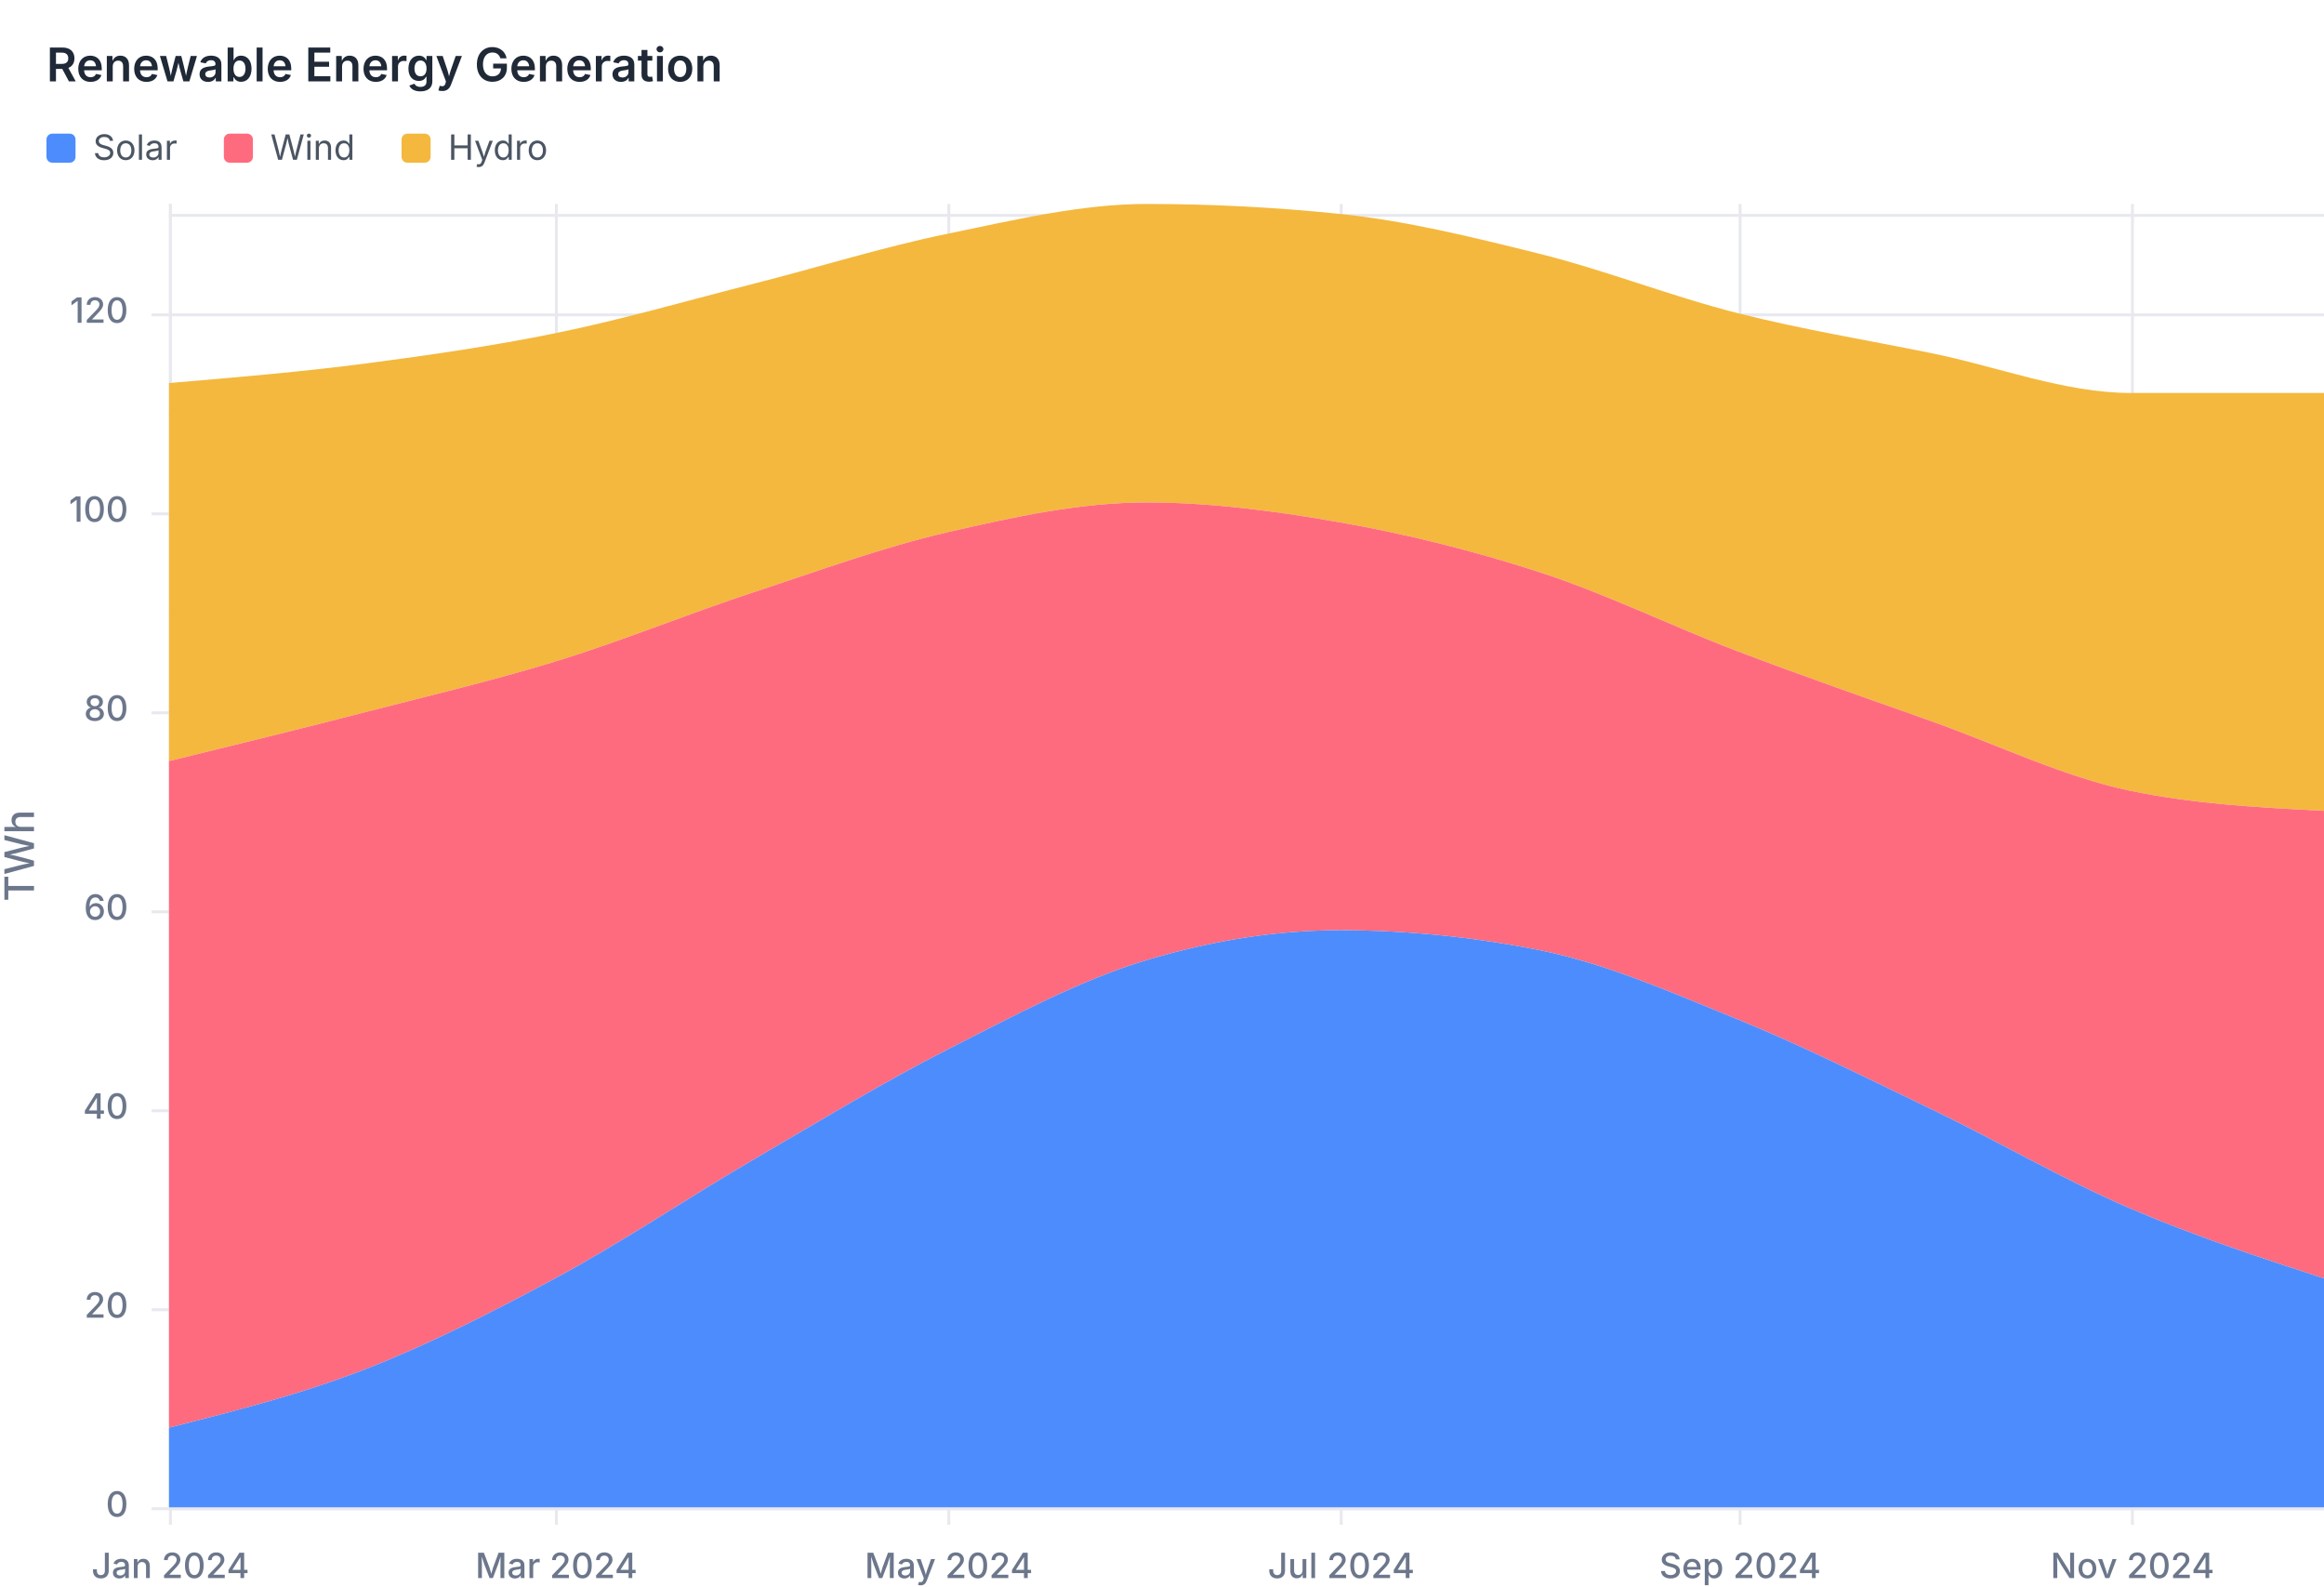
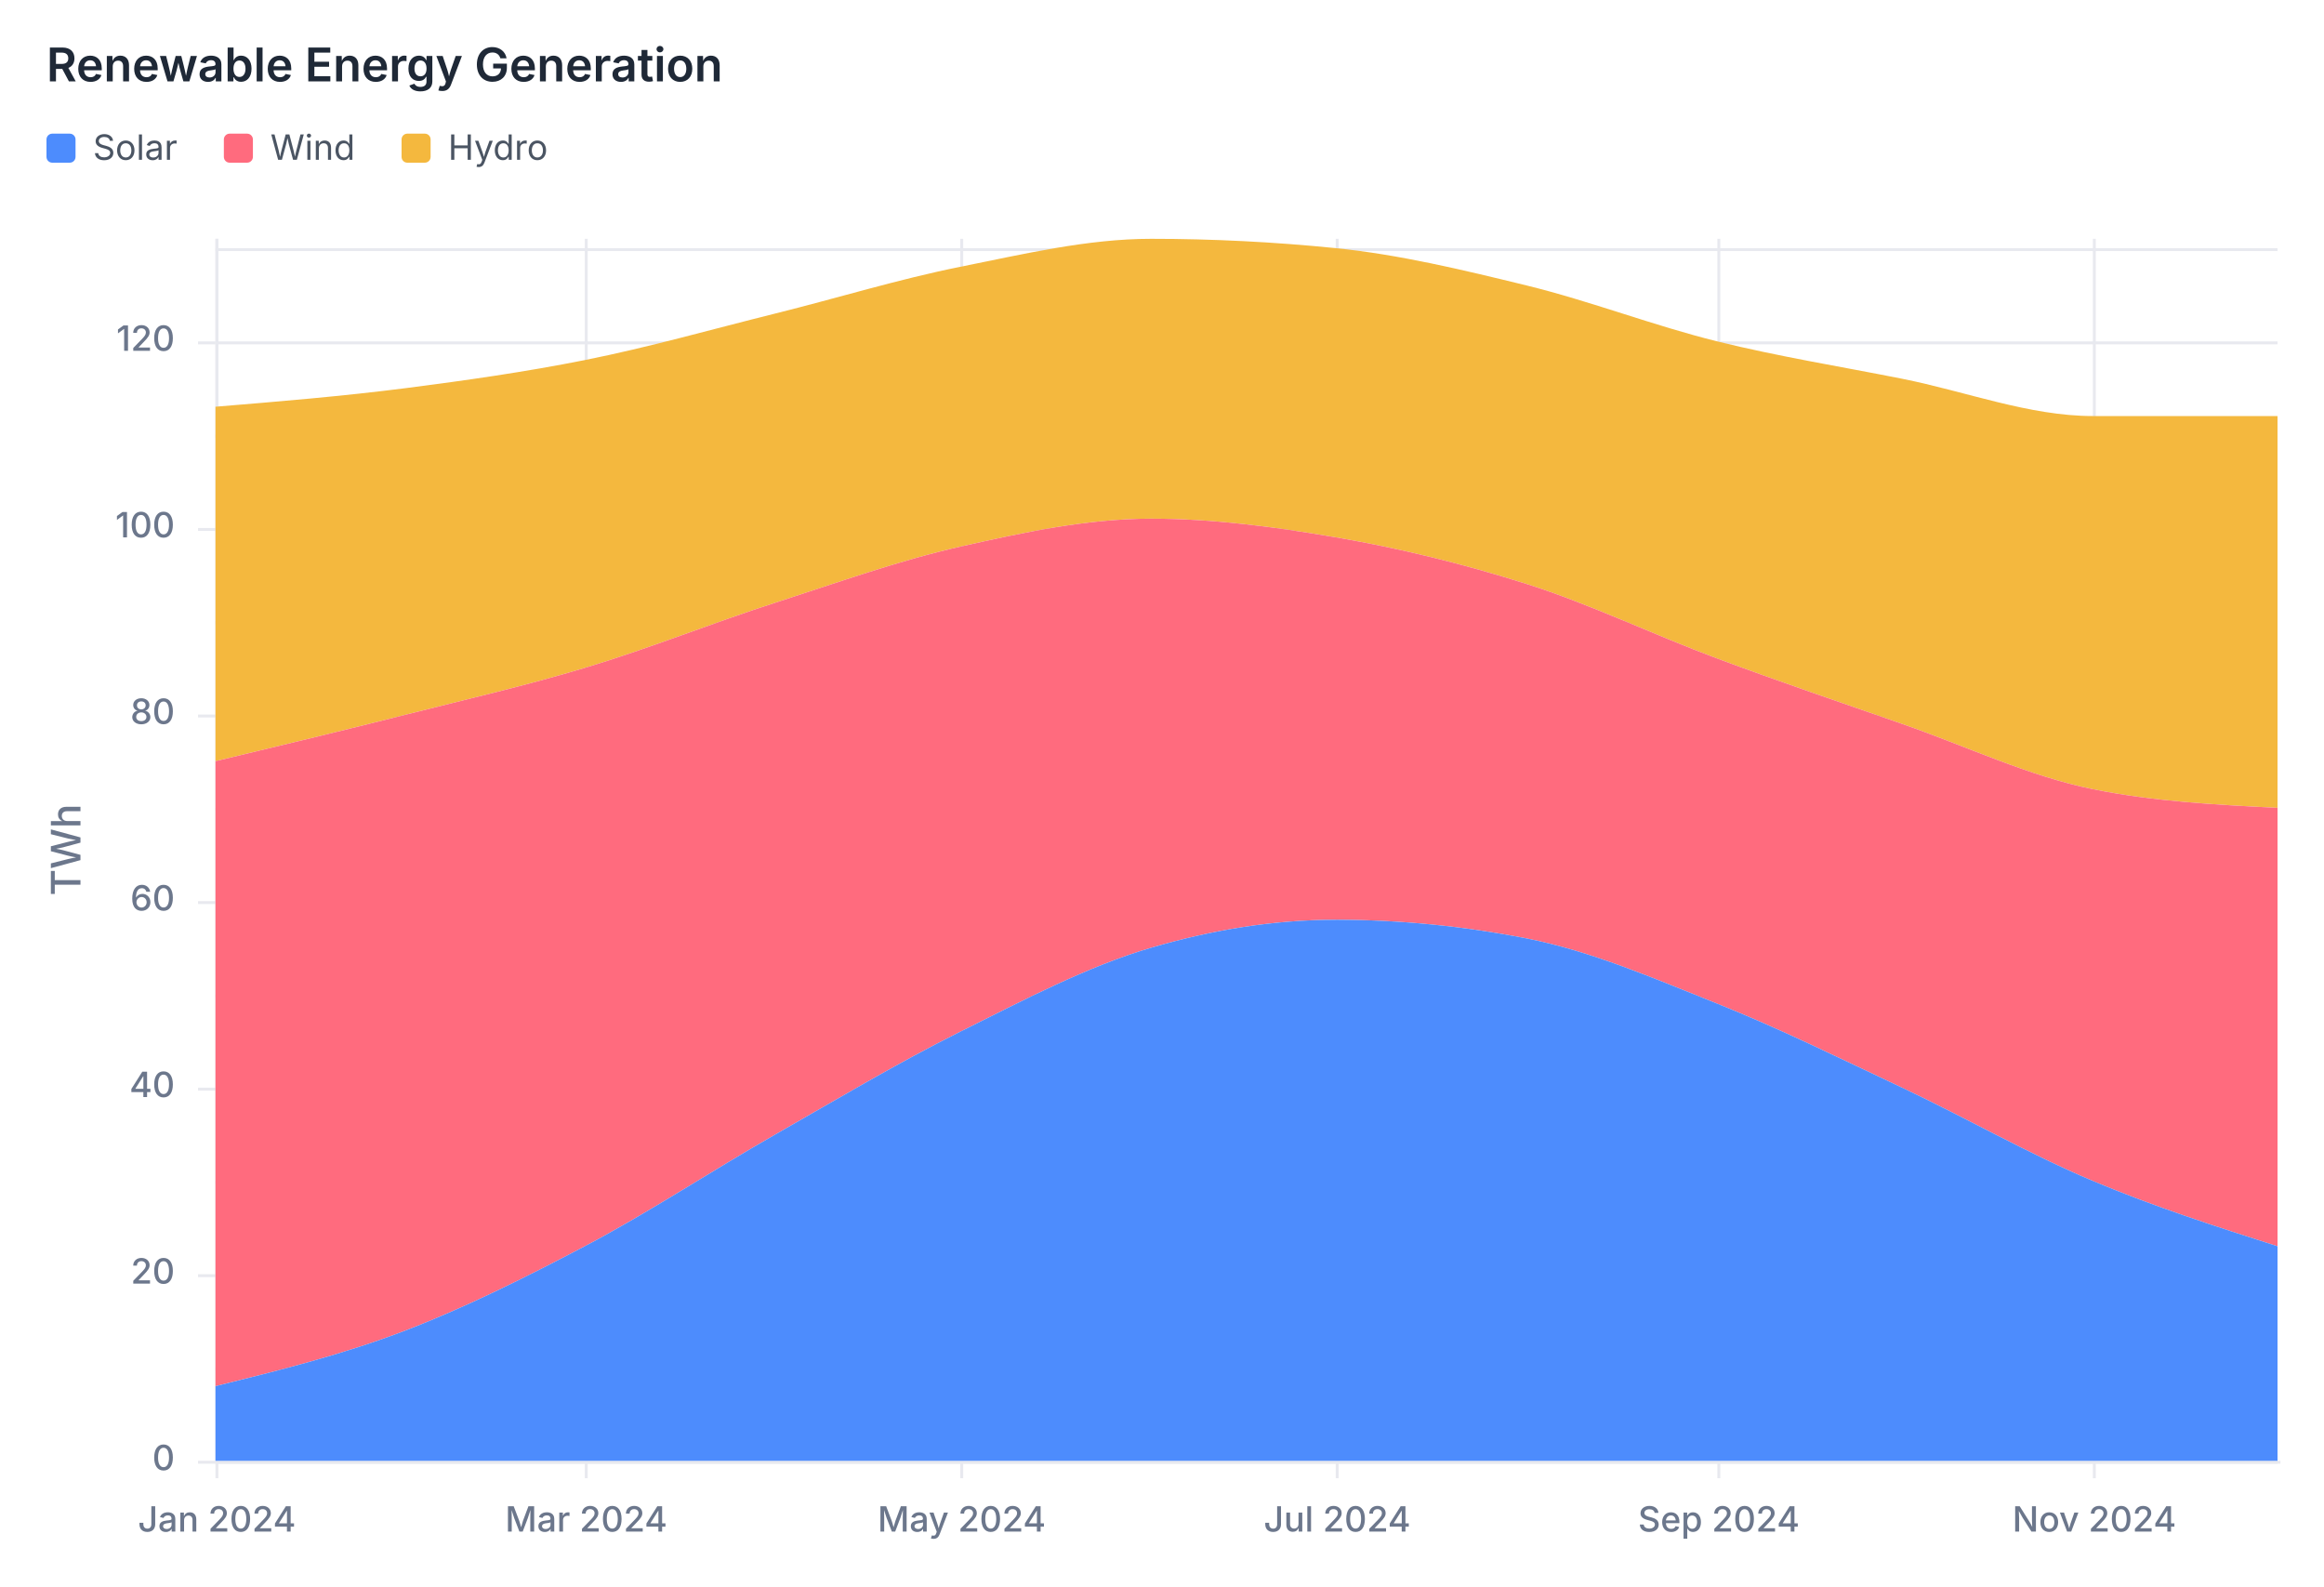
<svg xmlns="http://www.w3.org/2000/svg" style="font-family: Inter, Arial, &quot;Helvetica Neue&quot;, Helvetica, sans-serif;" height="546" width="800" viewBox="0 0 800 546" role="img">
  <g>
    <text x="16" y="28" font-size="16" font-weight="600" fill="#1f2937">Renewable Energy Generation</text>
    <rect x="16" y="46" width="10" height="10" rx="2" fill="#4D8CFD" />
    <text x="32" y="55" font-size="12" fill="#4b5563">Solar</text>
    <rect x="77.06" y="46" width="10" height="10" rx="2" fill="#FF6B7E" />
    <text x="93.06" y="55" font-size="12" fill="#4b5563">Wind</text>
    <rect x="138.23" y="46" width="10" height="10" rx="2" fill="#F4B83E" />
    <text x="154.23" y="55" font-size="12" fill="#4b5563">Hydro</text>
  </g>
-   <g transform="translate(0,66)">
-     <g axis-type="x" transform="translate(58.17,452.8)">
+   <g transform="translate(16,78)">
+     <g axis-type="x" transform="translate(58.17,424.8)">
      <g fill="none" font-size="10" font-family="sans-serif" text-anchor="middle" style="user-select: none;">
-         <path stroke="currentColor" d="M0.5, 0 V0.5 H742.33 V0" style="stroke: #e8e9ef; stroke-width: 1px; stroke-dasharray: none;" />
+         <path stroke="currentColor" d="M0.5, 0 V0.5 H710.33 V0" style="stroke: #e8e9ef; stroke-width: 1px; stroke-dasharray: none;" />
        <g opacity="1" transform="translate(0.5,0)" style="stroke: none; font-size: 12px; font-weight: 500;">
          <line stroke="currentColor" y2="6" style="stroke: #e8e9ef; stroke-width: 1px;" />
          <text fill="currentColor" style="fill: #6c778c; cursor: default; font-family: Inter, Arial, &quot;Helvetica Neue&quot;, Helvetica, sans-serif; text-decoration: none; stroke: none;">
            <tspan font-size="12" font-family="Inter,Arial,&quot;Helvetica Neue&quot;,Helvetica,sans-serif" y="20">
              <tspan x="0" dy="0em" dominant-baseline="central">Jan 2024</tspan>
            </tspan>
          </text>
        </g>
-         <g opacity="1" transform="translate(133.3651,0)" style="stroke: none; font-size: 12px; font-weight: 500;">
+         <g opacity="1" transform="translate(127.6337,0)" style="stroke: none; font-size: 12px; font-weight: 500;">
          <line stroke="currentColor" y2="6" style="stroke: #e8e9ef; stroke-width: 1px;" />
          <text fill="currentColor" style="fill: #6c778c; cursor: default; font-family: Inter, Arial, &quot;Helvetica Neue&quot;, Helvetica, sans-serif; text-decoration: none; stroke: none;">
            <tspan font-size="12" font-family="Inter,Arial,&quot;Helvetica Neue&quot;,Helvetica,sans-serif" y="20">
              <tspan x="0" dy="0em" dominant-baseline="central">Mar 2024</tspan>
            </tspan>
          </text>
        </g>
-         <g opacity="1" transform="translate(268.4446,0)" style="stroke: none; font-size: 12px; font-weight: 500;">
+         <g opacity="1" transform="translate(256.8864,0)" style="stroke: none; font-size: 12px; font-weight: 500;">
          <line stroke="currentColor" y2="6" style="stroke: #e8e9ef; stroke-width: 1px;" />
          <text fill="currentColor" style="fill: #6c778c; cursor: default; font-family: Inter, Arial, &quot;Helvetica Neue&quot;, Helvetica, sans-serif; text-decoration: none; stroke: none;">
            <tspan font-size="12" font-family="Inter,Arial,&quot;Helvetica Neue&quot;,Helvetica,sans-serif" y="20">
              <tspan x="0" dy="0em" dominant-baseline="central">May 2024</tspan>
            </tspan>
          </text>
        </g>
-         <g opacity="1" transform="translate(403.5241,0)" style="stroke: none; font-size: 12px; font-weight: 500;">
+         <g opacity="1" transform="translate(386.139,0)" style="stroke: none; font-size: 12px; font-weight: 500;">
          <line stroke="currentColor" y2="6" style="stroke: #e8e9ef; stroke-width: 1px;" />
          <text fill="currentColor" style="fill: #6c778c; cursor: default; font-family: Inter, Arial, &quot;Helvetica Neue&quot;, Helvetica, sans-serif; text-decoration: none; stroke: none;">
            <tspan font-size="12" font-family="Inter,Arial,&quot;Helvetica Neue&quot;,Helvetica,sans-serif" y="20">
              <tspan x="0" dy="0em" dominant-baseline="central">Jul 2024</tspan>
            </tspan>
          </text>
        </g>
-         <g opacity="1" transform="translate(540.818,0)" style="stroke: none; font-size: 12px; font-weight: 500;">
+         <g opacity="1" transform="translate(517.5105,0)" style="stroke: none; font-size: 12px; font-weight: 500;">
          <line stroke="currentColor" y2="6" style="stroke: #e8e9ef; stroke-width: 1px;" />
          <text fill="currentColor" style="fill: #6c778c; cursor: default; font-family: Inter, Arial, &quot;Helvetica Neue&quot;, Helvetica, sans-serif; text-decoration: none; stroke: none;">
            <tspan font-size="12" font-family="Inter,Arial,&quot;Helvetica Neue&quot;,Helvetica,sans-serif" y="20">
              <tspan x="0" dy="0em" dominant-baseline="central">Sep 2024</tspan>
            </tspan>
          </text>
        </g>
-         <g opacity="1" transform="translate(675.8975,0)" style="stroke: none; font-size: 12px; font-weight: 500;">
+         <g opacity="1" transform="translate(646.7631,0)" style="stroke: none; font-size: 12px; font-weight: 500;">
          <line stroke="currentColor" y2="6" style="stroke: #e8e9ef; stroke-width: 1px;" />
          <text fill="currentColor" style="fill: #6c778c; cursor: default; font-family: Inter, Arial, &quot;Helvetica Neue&quot;, Helvetica, sans-serif; text-decoration: none; stroke: none;">
            <tspan font-size="12" font-family="Inter,Arial,&quot;Helvetica Neue&quot;,Helvetica,sans-serif" y="20">
              <tspan x="0" dy="0em" dominant-baseline="central">Nov 2024</tspan>
            </tspan>
          </text>
        </g>
      </g>
      <g fill="none" font-size="10" font-family="sans-serif" text-anchor="middle" style="opacity: 1;">
-         <path stroke="currentColor" d="M0.5,0.5H742.33" style="opacity: 0;" />
+         <path stroke="currentColor" d="M0.5,0.5H710.33" style="opacity: 0;" />
        <g opacity="1" transform="translate(0.5,0)">
-           <line stroke="currentColor" y2="-448.6" style="stroke: #e8e9ef; stroke-width: 1px; stroke-dasharray: none; opacity: 1; transition: none;" />
-           <text fill="currentColor" y="3" dy="0.71em" />
-         </g>
-         <g opacity="1" transform="translate(133.3651,0)">
-           <line stroke="currentColor" y2="-448.6" style="stroke: #e8e9ef; stroke-width: 1px; stroke-dasharray: none; opacity: 1; transition: none;" />
-           <text fill="currentColor" y="3" dy="0.71em" />
-         </g>
-         <g opacity="1" transform="translate(268.4446,0)">
-           <line stroke="currentColor" y2="-448.6" style="stroke: #e8e9ef; stroke-width: 1px; stroke-dasharray: none; opacity: 1; transition: none;" />
-           <text fill="currentColor" y="3" dy="0.71em" />
-         </g>
-         <g opacity="1" transform="translate(403.5241,0)">
-           <line stroke="currentColor" y2="-448.6" style="stroke: #e8e9ef; stroke-width: 1px; stroke-dasharray: none; opacity: 1; transition: none;" />
-           <text fill="currentColor" y="3" dy="0.71em" />
-         </g>
-         <g opacity="1" transform="translate(540.818,0)">
-           <line stroke="currentColor" y2="-448.6" style="stroke: #e8e9ef; stroke-width: 1px; stroke-dasharray: none; opacity: 1; transition: none;" />
-           <text fill="currentColor" y="3" dy="0.71em" />
-         </g>
-         <g opacity="1" transform="translate(675.8975,0)">
-           <line stroke="currentColor" y2="-448.6" style="stroke: #e8e9ef; stroke-width: 1px; stroke-dasharray: none; opacity: 1; transition: none;" />
+           <line stroke="currentColor" y2="-420.6" style="stroke: #e8e9ef; stroke-width: 1px; stroke-dasharray: none; opacity: 1; transition: none;" />
+           <text fill="currentColor" y="3" dy="0.71em" />
+         </g>
+         <g opacity="1" transform="translate(127.6337,0)">
+           <line stroke="currentColor" y2="-420.6" style="stroke: #e8e9ef; stroke-width: 1px; stroke-dasharray: none; opacity: 1; transition: none;" />
+           <text fill="currentColor" y="3" dy="0.71em" />
+         </g>
+         <g opacity="1" transform="translate(256.8864,0)">
+           <line stroke="currentColor" y2="-420.6" style="stroke: #e8e9ef; stroke-width: 1px; stroke-dasharray: none; opacity: 1; transition: none;" />
+           <text fill="currentColor" y="3" dy="0.71em" />
+         </g>
+         <g opacity="1" transform="translate(386.139,0)">
+           <line stroke="currentColor" y2="-420.6" style="stroke: #e8e9ef; stroke-width: 1px; stroke-dasharray: none; opacity: 1; transition: none;" />
+           <text fill="currentColor" y="3" dy="0.71em" />
+         </g>
+         <g opacity="1" transform="translate(517.5105,0)">
+           <line stroke="currentColor" y2="-420.6" style="stroke: #e8e9ef; stroke-width: 1px; stroke-dasharray: none; opacity: 1; transition: none;" />
+           <text fill="currentColor" y="3" dy="0.71em" />
+         </g>
+         <g opacity="1" transform="translate(646.7631,0)">
+           <line stroke="currentColor" y2="-420.6" style="stroke: #e8e9ef; stroke-width: 1px; stroke-dasharray: none; opacity: 1; transition: none;" />
          <text fill="currentColor" y="3" dy="0.71em" />
        </g>
      </g>
    </g>
    <g axis-type="y" transform="translate(58.17,4.2)">
      <g fill="none" font-size="10" font-family="sans-serif" text-anchor="end" style="user-select: none;">
-         <path stroke="currentColor" d="M0, 449.1 H0.5 V0.5 H0" style="stroke: #e8e9ef; stroke-width: 1px; stroke-dasharray: none;" />
-         <g opacity="1" transform="translate(0,449.1)" style="stroke: none; font-size: 12px; font-weight: 500;">
+         <path stroke="currentColor" d="M0, 421.1 H0.5 V0.5 H0" style="stroke: #e8e9ef; stroke-width: 1px; stroke-dasharray: none;" />
+         <g opacity="1" transform="translate(0,421.1)" style="stroke: none; font-size: 12px; font-weight: 500;">
          <line stroke="currentColor" x2="-6" style="stroke: #e8e9ef; stroke-width: 1px;" />
          <text fill="currentColor" x="-14" style="fill: #6c778c; cursor: default; font-family: Inter, Arial, &quot;Helvetica Neue&quot;, Helvetica, sans-serif; text-decoration: none; stroke: none;">
            <tspan font-size="12" font-family="Inter,Arial,&quot;Helvetica Neue&quot;,Helvetica,sans-serif" y="-6">
              <tspan x="-14" dy="0em" dominant-baseline="hanging">0</tspan>
            </tspan>
          </text>
        </g>
-         <g opacity="1" transform="translate(0,380.6115)" style="stroke: none; font-size: 12px; font-weight: 500;">
+         <g opacity="1" transform="translate(0,356.8863)" style="stroke: none; font-size: 12px; font-weight: 500;">
          <line stroke="currentColor" x2="-6" style="stroke: #e8e9ef; stroke-width: 1px;" />
          <text fill="currentColor" x="-14" style="fill: #6c778c; cursor: default; font-family: Inter, Arial, &quot;Helvetica Neue&quot;, Helvetica, sans-serif; text-decoration: none; stroke: none;">
            <tspan font-size="12" font-family="Inter,Arial,&quot;Helvetica Neue&quot;,Helvetica,sans-serif" y="-6">
              <tspan x="-14" dy="0em" dominant-baseline="hanging">20</tspan>
            </tspan>
          </text>
        </g>
-         <g opacity="1" transform="translate(0,312.1229)" style="stroke: none; font-size: 12px; font-weight: 500;">
+         <g opacity="1" transform="translate(0,292.6725)" style="stroke: none; font-size: 12px; font-weight: 500;">
          <line stroke="currentColor" x2="-6" style="stroke: #e8e9ef; stroke-width: 1px;" />
          <text fill="currentColor" x="-14" style="fill: #6c778c; cursor: default; font-family: Inter, Arial, &quot;Helvetica Neue&quot;, Helvetica, sans-serif; text-decoration: none; stroke: none;">
            <tspan font-size="12" font-family="Inter,Arial,&quot;Helvetica Neue&quot;,Helvetica,sans-serif" y="-6">
              <tspan x="-14" dy="0em" dominant-baseline="hanging">40</tspan>
            </tspan>
          </text>
        </g>
-         <g opacity="1" transform="translate(0,243.6344)" style="stroke: none; font-size: 12px; font-weight: 500;">
+         <g opacity="1" transform="translate(0,228.4588)" style="stroke: none; font-size: 12px; font-weight: 500;">
          <line stroke="currentColor" x2="-6" style="stroke: #e8e9ef; stroke-width: 1px;" />
          <text fill="currentColor" x="-14" style="fill: #6c778c; cursor: default; font-family: Inter, Arial, &quot;Helvetica Neue&quot;, Helvetica, sans-serif; text-decoration: none; stroke: none;">
            <tspan font-size="12" font-family="Inter,Arial,&quot;Helvetica Neue&quot;,Helvetica,sans-serif" y="-6">
              <tspan x="-14" dy="0em" dominant-baseline="hanging">60</tspan>
            </tspan>
          </text>
        </g>
-         <g opacity="1" transform="translate(0,175.1458)" style="stroke: none; font-size: 12px; font-weight: 500;">
+         <g opacity="1" transform="translate(0,164.245)" style="stroke: none; font-size: 12px; font-weight: 500;">
          <line stroke="currentColor" x2="-6" style="stroke: #e8e9ef; stroke-width: 1px;" />
          <text fill="currentColor" x="-14" style="fill: #6c778c; cursor: default; font-family: Inter, Arial, &quot;Helvetica Neue&quot;, Helvetica, sans-serif; text-decoration: none; stroke: none;">
            <tspan font-size="12" font-family="Inter,Arial,&quot;Helvetica Neue&quot;,Helvetica,sans-serif" y="-6">
              <tspan x="-14" dy="0em" dominant-baseline="hanging">80</tspan>
            </tspan>
          </text>
        </g>
-         <g opacity="1" transform="translate(0,106.6573)" style="stroke: none; font-size: 12px; font-weight: 500;">
+         <g opacity="1" transform="translate(0,100.0313)" style="stroke: none; font-size: 12px; font-weight: 500;">
          <line stroke="currentColor" x2="-6" style="stroke: #e8e9ef; stroke-width: 1px;" />
          <text fill="currentColor" x="-14" style="fill: #6c778c; cursor: default; font-family: Inter, Arial, &quot;Helvetica Neue&quot;, Helvetica, sans-serif; text-decoration: none; stroke: none;">
            <tspan font-size="12" font-family="Inter,Arial,&quot;Helvetica Neue&quot;,Helvetica,sans-serif" y="-6">
              <tspan x="-14" dy="0em" dominant-baseline="hanging">100</tspan>
            </tspan>
          </text>
        </g>
-         <g opacity="1" transform="translate(0,38.1687)" style="stroke: none; font-size: 12px; font-weight: 500;">
+         <g opacity="1" transform="translate(0,35.81756)" style="stroke: none; font-size: 12px; font-weight: 500;">
          <line stroke="currentColor" x2="-6" style="stroke: #e8e9ef; stroke-width: 1px;" />
          <text fill="currentColor" x="-14" style="fill: #6c778c; cursor: default; font-family: Inter, Arial, &quot;Helvetica Neue&quot;, Helvetica, sans-serif; text-decoration: none; stroke: none;">
            <tspan font-size="12" font-family="Inter,Arial,&quot;Helvetica Neue&quot;,Helvetica,sans-serif" y="-6">
              <tspan x="-14" dy="0em" dominant-baseline="hanging">120</tspan>
            </tspan>
          </text>
        </g>
-         <text dy="-0.25em" transform="translate(-42.97,224.3) rotate(-90)" style="fill: #6c778c; font-size: 14px; font-weight: 500; font-family: Inter, Arial, &quot;Helvetica Neue&quot;, Helvetica, sans-serif; text-anchor: middle;">TWh</text>
+         <text dy="-0.25em" transform="translate(-42.97,210.3) rotate(-90)" style="fill: #6c778c; font-size: 14px; font-weight: 500; font-family: Inter, Arial, &quot;Helvetica Neue&quot;, Helvetica, sans-serif; text-anchor: middle;">TWh</text>
      </g>
      <g fill="none" font-size="10" font-family="sans-serif" text-anchor="end" style="opacity: 1;">
-         <path stroke="currentColor" d="M0.5,449.1V0.5" style="opacity: 0;" />
-         <g opacity="1" transform="translate(0,449.1)">
-           <line stroke="currentColor" x2="741.83" style="stroke: #e8e9ef; stroke-width: 1px; stroke-dasharray: none; opacity: 1; transition: none;" />
-           <text fill="currentColor" x="-3" dy="0.32em" />
-         </g>
-         <g opacity="1" transform="translate(0,414.8557)">
-           <line stroke="currentColor" x2="741.83" style="stroke: #e8e9ef; stroke-width: 1px; stroke-dasharray: none; opacity: 1; transition: none;" />
-           <text fill="currentColor" x="-3" dy="0.32em" />
-         </g>
-         <g opacity="1" transform="translate(0,380.6115)">
-           <line stroke="currentColor" x2="741.83" style="stroke: #e8e9ef; stroke-width: 1px; stroke-dasharray: none; opacity: 1; transition: none;" />
-           <text fill="currentColor" x="-3" dy="0.32em" />
-         </g>
-         <g opacity="1" transform="translate(0,346.3672)">
-           <line stroke="currentColor" x2="741.83" style="stroke: #e8e9ef; stroke-width: 1px; stroke-dasharray: none; opacity: 1; transition: none;" />
-           <text fill="currentColor" x="-3" dy="0.32em" />
-         </g>
-         <g opacity="1" transform="translate(0,312.1229)">
-           <line stroke="currentColor" x2="741.83" style="stroke: #e8e9ef; stroke-width: 1px; stroke-dasharray: none; opacity: 1; transition: none;" />
-           <text fill="currentColor" x="-3" dy="0.32em" />
-         </g>
-         <g opacity="1" transform="translate(0,277.8786)">
-           <line stroke="currentColor" x2="741.83" style="stroke: #e8e9ef; stroke-width: 1px; stroke-dasharray: none; opacity: 1; transition: none;" />
-           <text fill="currentColor" x="-3" dy="0.32em" />
-         </g>
-         <g opacity="1" transform="translate(0,243.6344)">
-           <line stroke="currentColor" x2="741.83" style="stroke: #e8e9ef; stroke-width: 1px; stroke-dasharray: none; opacity: 1; transition: none;" />
-           <text fill="currentColor" x="-3" dy="0.32em" />
-         </g>
-         <g opacity="1" transform="translate(0,209.3901)">
-           <line stroke="currentColor" x2="741.83" style="stroke: #e8e9ef; stroke-width: 1px; stroke-dasharray: none; opacity: 1; transition: none;" />
-           <text fill="currentColor" x="-3" dy="0.32em" />
-         </g>
-         <g opacity="1" transform="translate(0,175.1458)">
-           <line stroke="currentColor" x2="741.83" style="stroke: #e8e9ef; stroke-width: 1px; stroke-dasharray: none; opacity: 1; transition: none;" />
-           <text fill="currentColor" x="-3" dy="0.32em" />
-         </g>
-         <g opacity="1" transform="translate(0,140.9015)">
-           <line stroke="currentColor" x2="741.83" style="stroke: #e8e9ef; stroke-width: 1px; stroke-dasharray: none; opacity: 1; transition: none;" />
-           <text fill="currentColor" x="-3" dy="0.32em" />
-         </g>
-         <g opacity="1" transform="translate(0,106.6573)">
-           <line stroke="currentColor" x2="741.83" style="stroke: #e8e9ef; stroke-width: 1px; stroke-dasharray: none; opacity: 1; transition: none;" />
-           <text fill="currentColor" x="-3" dy="0.32em" />
-         </g>
-         <g opacity="1" transform="translate(0,72.41298)">
-           <line stroke="currentColor" x2="741.83" style="stroke: #e8e9ef; stroke-width: 1px; stroke-dasharray: none; opacity: 1; transition: none;" />
-           <text fill="currentColor" x="-3" dy="0.32em" />
-         </g>
-         <g opacity="1" transform="translate(0,38.1687)">
-           <line stroke="currentColor" x2="741.83" style="stroke: #e8e9ef; stroke-width: 1px; stroke-dasharray: none; opacity: 1; transition: none;" />
-           <text fill="currentColor" x="-3" dy="0.32em" />
-         </g>
-         <g opacity="1" transform="translate(0,3.924427)">
-           <line stroke="currentColor" x2="741.83" style="stroke: #e8e9ef; stroke-width: 1px; stroke-dasharray: none; opacity: 1; transition: none;" />
+         <path stroke="currentColor" d="M0.5,421.1V0.5" style="opacity: 0;" />
+         <g opacity="1" transform="translate(0,421.1)">
+           <line stroke="currentColor" x2="709.83" style="stroke: #e8e9ef; stroke-width: 1px; stroke-dasharray: none; opacity: 1; transition: none;" />
+           <text fill="currentColor" x="-3" dy="0.32em" />
+         </g>
+         <g opacity="1" transform="translate(0,388.9931)">
+           <line stroke="currentColor" x2="709.83" style="stroke: #e8e9ef; stroke-width: 1px; stroke-dasharray: none; opacity: 1; transition: none;" />
+           <text fill="currentColor" x="-3" dy="0.32em" />
+         </g>
+         <g opacity="1" transform="translate(0,356.8863)">
+           <line stroke="currentColor" x2="709.83" style="stroke: #e8e9ef; stroke-width: 1px; stroke-dasharray: none; opacity: 1; transition: none;" />
+           <text fill="currentColor" x="-3" dy="0.32em" />
+         </g>
+         <g opacity="1" transform="translate(0,324.7794)">
+           <line stroke="currentColor" x2="709.83" style="stroke: #e8e9ef; stroke-width: 1px; stroke-dasharray: none; opacity: 1; transition: none;" />
+           <text fill="currentColor" x="-3" dy="0.32em" />
+         </g>
+         <g opacity="1" transform="translate(0,292.6725)">
+           <line stroke="currentColor" x2="709.83" style="stroke: #e8e9ef; stroke-width: 1px; stroke-dasharray: none; opacity: 1; transition: none;" />
+           <text fill="currentColor" x="-3" dy="0.32em" />
+         </g>
+         <g opacity="1" transform="translate(0,260.5656)">
+           <line stroke="currentColor" x2="709.83" style="stroke: #e8e9ef; stroke-width: 1px; stroke-dasharray: none; opacity: 1; transition: none;" />
+           <text fill="currentColor" x="-3" dy="0.32em" />
+         </g>
+         <g opacity="1" transform="translate(0,228.4588)">
+           <line stroke="currentColor" x2="709.83" style="stroke: #e8e9ef; stroke-width: 1px; stroke-dasharray: none; opacity: 1; transition: none;" />
+           <text fill="currentColor" x="-3" dy="0.32em" />
+         </g>
+         <g opacity="1" transform="translate(0,196.3519)">
+           <line stroke="currentColor" x2="709.83" style="stroke: #e8e9ef; stroke-width: 1px; stroke-dasharray: none; opacity: 1; transition: none;" />
+           <text fill="currentColor" x="-3" dy="0.32em" />
+         </g>
+         <g opacity="1" transform="translate(0,164.245)">
+           <line stroke="currentColor" x2="709.83" style="stroke: #e8e9ef; stroke-width: 1px; stroke-dasharray: none; opacity: 1; transition: none;" />
+           <text fill="currentColor" x="-3" dy="0.32em" />
+         </g>
+         <g opacity="1" transform="translate(0,132.1382)">
+           <line stroke="currentColor" x2="709.83" style="stroke: #e8e9ef; stroke-width: 1px; stroke-dasharray: none; opacity: 1; transition: none;" />
+           <text fill="currentColor" x="-3" dy="0.32em" />
+         </g>
+         <g opacity="1" transform="translate(0,100.0313)">
+           <line stroke="currentColor" x2="709.83" style="stroke: #e8e9ef; stroke-width: 1px; stroke-dasharray: none; opacity: 1; transition: none;" />
+           <text fill="currentColor" x="-3" dy="0.32em" />
+         </g>
+         <g opacity="1" transform="translate(0,67.92443)">
+           <line stroke="currentColor" x2="709.83" style="stroke: #e8e9ef; stroke-width: 1px; stroke-dasharray: none; opacity: 1; transition: none;" />
+           <text fill="currentColor" x="-3" dy="0.32em" />
+         </g>
+         <g opacity="1" transform="translate(0,35.81756)">
+           <line stroke="currentColor" x2="709.83" style="stroke: #e8e9ef; stroke-width: 1px; stroke-dasharray: none; opacity: 1; transition: none;" />
+           <text fill="currentColor" x="-3" dy="0.32em" />
+         </g>
+         <g opacity="1" transform="translate(0,3.710687)">
+           <line stroke="currentColor" x2="709.83" style="stroke: #e8e9ef; stroke-width: 1px; stroke-dasharray: none; opacity: 1; transition: none;" />
          <text fill="currentColor" x="-3" dy="0.32em" />
        </g>
      </g>
    </g>
    <g transform="translate(58.17,4.2)" style="clip-path: url(#snap-0);">
-       <path d="M0,61.64C22.882,59.713,45.765,57.786,68.647,54.791C90.053,51.989,111.459,48.867,132.865,44.518C155.747,39.868,178.63,33.199,201.512,27.395C223.656,21.779,245.8,14.804,267.945,10.273C290.827,5.592,313.709,0,336.592,0C358.736,0,380.88,1.141,403.024,3.424C425.906,5.783,448.789,11.415,471.671,17.122C494.553,22.83,517.436,31.903,540.318,37.669C562.462,43.249,584.606,46.873,606.751,51.366C629.633,56.01,652.515,65.064,675.397,65.064C697.542,65.064,719.686,65.064,741.83,65.064L741.83,208.89C719.686,207.749,697.542,206.607,675.397,202.041C652.515,197.323,629.633,186.196,606.751,178.07C584.606,170.207,562.462,162.506,540.318,154.099C517.436,145.412,494.553,134.123,471.671,126.704C448.789,119.284,425.906,113.587,403.024,109.582C380.88,105.705,358.736,102.733,336.592,102.733C313.709,102.733,290.827,107.725,267.945,113.006C245.8,118.116,223.656,126.269,201.512,133.553C178.63,141.079,155.747,150.509,132.865,157.524C111.459,164.085,90.053,169.116,68.647,174.646C45.765,180.557,22.882,186.162,0,191.768Z" unovis-pattern-index="2" style="opacity: 1; fill: #F4B83E; cursor: default; fill-opacity: 1; stroke-width: 0px; stroke-dasharray: none; stroke: none; stroke-opacity: 1;" />
-       <path d="M0,191.768C22.882,186.162,45.765,180.557,68.647,174.646C90.053,169.116,111.459,164.085,132.865,157.524C155.747,150.509,178.63,141.079,201.512,133.553C223.656,126.269,245.8,118.116,267.945,113.006C290.827,107.725,313.709,102.733,336.592,102.733C358.736,102.733,380.88,105.705,403.024,109.582C425.906,113.587,448.789,119.284,471.671,126.704C494.553,134.123,517.436,145.412,540.318,154.099C562.462,162.506,584.606,170.207,606.751,178.07C629.633,186.196,652.515,197.323,675.397,202.041C697.542,206.607,719.686,207.749,741.83,208.89L741.83,369.838C719.686,362.599,697.542,355.361,675.397,345.867C652.515,336.057,629.633,322.632,606.751,311.623C584.606,300.969,562.462,289.827,540.318,280.803C517.436,271.479,494.553,261.398,471.671,256.832C448.789,252.266,425.906,249.983,403.024,249.983C380.88,249.983,358.736,253.627,336.592,260.256C313.709,267.107,290.827,279.43,267.945,291.076C245.8,302.347,223.656,315.845,201.512,328.745C178.63,342.075,155.747,357.544,132.865,369.838C111.459,381.339,90.053,392.253,68.647,400.658C45.765,409.642,22.882,415.423,0,421.205Z" unovis-pattern-index="1" style="opacity: 1; fill: #FF6B7E; cursor: default; fill-opacity: 1; stroke-width: 0px; stroke-dasharray: none; stroke: none; stroke-opacity: 1;" />
-       <path d="M0,421.205C22.882,415.423,45.765,409.642,68.647,400.658C90.053,392.253,111.459,381.339,132.865,369.838C155.747,357.544,178.63,342.075,201.512,328.745C223.656,315.845,245.8,302.347,267.945,291.076C290.827,279.43,313.709,267.107,336.592,260.256C358.736,253.627,380.88,249.983,403.024,249.983C425.906,249.983,448.789,252.266,471.671,256.832C494.553,261.398,517.436,271.479,540.318,280.803C562.462,289.827,584.606,300.969,606.751,311.623C629.633,322.632,652.515,336.057,675.397,345.867C697.542,355.361,719.686,362.599,741.83,369.838L741.83,448.6C719.686,448.6,697.542,448.6,675.397,448.6C652.515,448.6,629.633,448.6,606.751,448.6C584.606,448.6,562.462,448.6,540.318,448.6C517.436,448.6,494.553,448.6,471.671,448.6C448.789,448.6,425.906,448.6,403.024,448.6C380.88,448.6,358.736,448.6,336.592,448.6C313.709,448.6,290.827,448.6,267.945,448.6C245.8,448.6,223.656,448.6,201.512,448.6C178.63,448.6,155.747,448.6,132.865,448.6C111.459,448.6,90.053,448.6,68.647,448.6C45.765,448.6,22.882,448.6,0,448.6Z" unovis-pattern-index="0" style="opacity: 1; fill: #4D8CFD; cursor: default; fill-opacity: 1; stroke-width: 0px; stroke-dasharray: none; stroke: none; stroke-opacity: 1;" />
+       <path d="M0,57.792C21.895,55.986,43.791,54.179,65.686,51.371C86.168,48.744,106.651,45.817,127.134,41.739C149.029,37.379,170.924,31.127,192.819,25.685C214.008,20.419,235.197,13.88,256.386,9.632C278.282,5.243,300.177,0,322.072,0C343.261,0,364.45,1.07,385.639,3.211C407.534,5.422,429.429,10.702,451.325,16.053C473.22,21.405,495.115,29.911,517.011,35.318C538.199,40.549,559.388,43.947,580.577,48.16C602.473,52.514,624.368,61.003,646.263,61.003C667.452,61.003,688.641,61.003,709.83,61.003L709.83,195.852C688.641,194.782,667.452,193.711,646.263,189.431C624.368,185.007,602.473,174.574,580.577,166.956C559.388,159.583,538.199,152.363,517.011,144.481C495.115,136.336,473.22,125.752,451.325,118.795C429.429,111.839,407.534,106.498,385.639,102.742C364.45,99.107,343.261,96.321,322.072,96.321C300.177,96.321,278.282,101.002,256.386,105.953C235.197,110.744,214.008,118.388,192.819,125.217C170.924,132.273,149.029,141.115,127.134,147.692C106.651,153.844,86.168,158.561,65.686,163.745C43.791,169.287,21.895,174.543,0,179.798Z" unovis-pattern-index="2" style="opacity: 1; fill: #F4B83E; cursor: default; fill-opacity: 1; stroke-width: 0px; stroke-dasharray: none; stroke: none; stroke-opacity: 1;" />
+       <path d="M0,179.798C21.895,174.543,43.791,169.287,65.686,163.745C86.168,158.561,106.651,153.844,127.134,147.692C149.029,141.115,170.924,132.273,192.819,125.217C214.008,118.388,235.197,110.744,256.386,105.953C278.282,101.002,300.177,96.321,322.072,96.321C343.261,96.321,364.45,99.107,385.639,102.742C407.534,106.498,429.429,111.839,451.325,118.795C473.22,125.752,495.115,136.336,517.011,144.481C538.199,152.363,559.388,159.583,580.577,166.956C602.473,174.574,624.368,185.007,646.263,189.431C667.452,193.711,688.641,194.782,709.83,195.852L709.83,346.754C688.641,339.967,667.452,333.18,646.263,324.279C624.368,315.082,602.473,302.494,580.577,292.173C559.388,282.184,538.199,271.737,517.011,263.276C495.115,254.534,473.22,245.082,451.325,240.802C429.429,236.521,407.534,234.38,385.639,234.38C364.45,234.38,343.261,237.796,322.072,244.012C300.177,250.435,278.282,261.989,256.386,272.908C235.197,283.475,214.008,296.131,192.819,308.226C170.924,320.724,149.029,335.227,127.134,346.754C106.651,357.538,86.168,367.77,65.686,375.65C43.791,384.074,21.895,389.494,0,394.915Z" unovis-pattern-index="1" style="opacity: 1; fill: #FF6B7E; cursor: default; fill-opacity: 1; stroke-width: 0px; stroke-dasharray: none; stroke: none; stroke-opacity: 1;" />
+       <path d="M0,394.915C21.895,389.494,43.791,384.074,65.686,375.65C86.168,367.77,106.651,357.538,127.134,346.754C149.029,335.227,170.924,320.724,192.819,308.226C214.008,296.131,235.197,283.475,256.386,272.908C278.282,261.989,300.177,250.435,322.072,244.012C343.261,237.796,364.45,234.38,385.639,234.38C407.534,234.38,429.429,236.521,451.325,240.802C473.22,245.082,495.115,254.534,517.011,263.276C538.199,271.737,559.388,282.184,580.577,292.173C602.473,302.494,624.368,315.082,646.263,324.279C667.452,333.18,688.641,339.967,709.83,346.754L709.83,420.6C688.641,420.6,667.452,420.6,646.263,420.6C624.368,420.6,602.473,420.6,580.577,420.6C559.388,420.6,538.199,420.6,517.011,420.6C495.115,420.6,473.22,420.6,451.325,420.6C429.429,420.6,407.534,420.6,385.639,420.6C364.45,420.6,343.261,420.6,322.072,420.6C300.177,420.6,278.282,420.6,256.386,420.6C235.197,420.6,214.008,420.6,192.819,420.6C170.924,420.6,149.029,420.6,127.134,420.6C106.651,420.6,86.168,420.6,65.686,420.6C43.791,420.6,21.895,420.6,0,420.6Z" unovis-pattern-index="0" style="opacity: 1; fill: #4D8CFD; cursor: default; fill-opacity: 1; stroke-width: 0px; stroke-dasharray: none; stroke: none; stroke-opacity: 1;" />
    </g>
    <clipPath id="snap-0">
-       <rect x="-2" y="-2" width="745.83" height="452.6" />
+       <rect x="-2" y="-2" width="713.83" height="424.6" />
    </clipPath>
    <defs>
      <filter id="snap-1" filterUnits="objectBoundingBox">
        <feColorMatrix type="saturate" in="SourceGraphic" values="1.35" />
      </filter>
    </defs>
    <defs />
  </g>
</svg>
